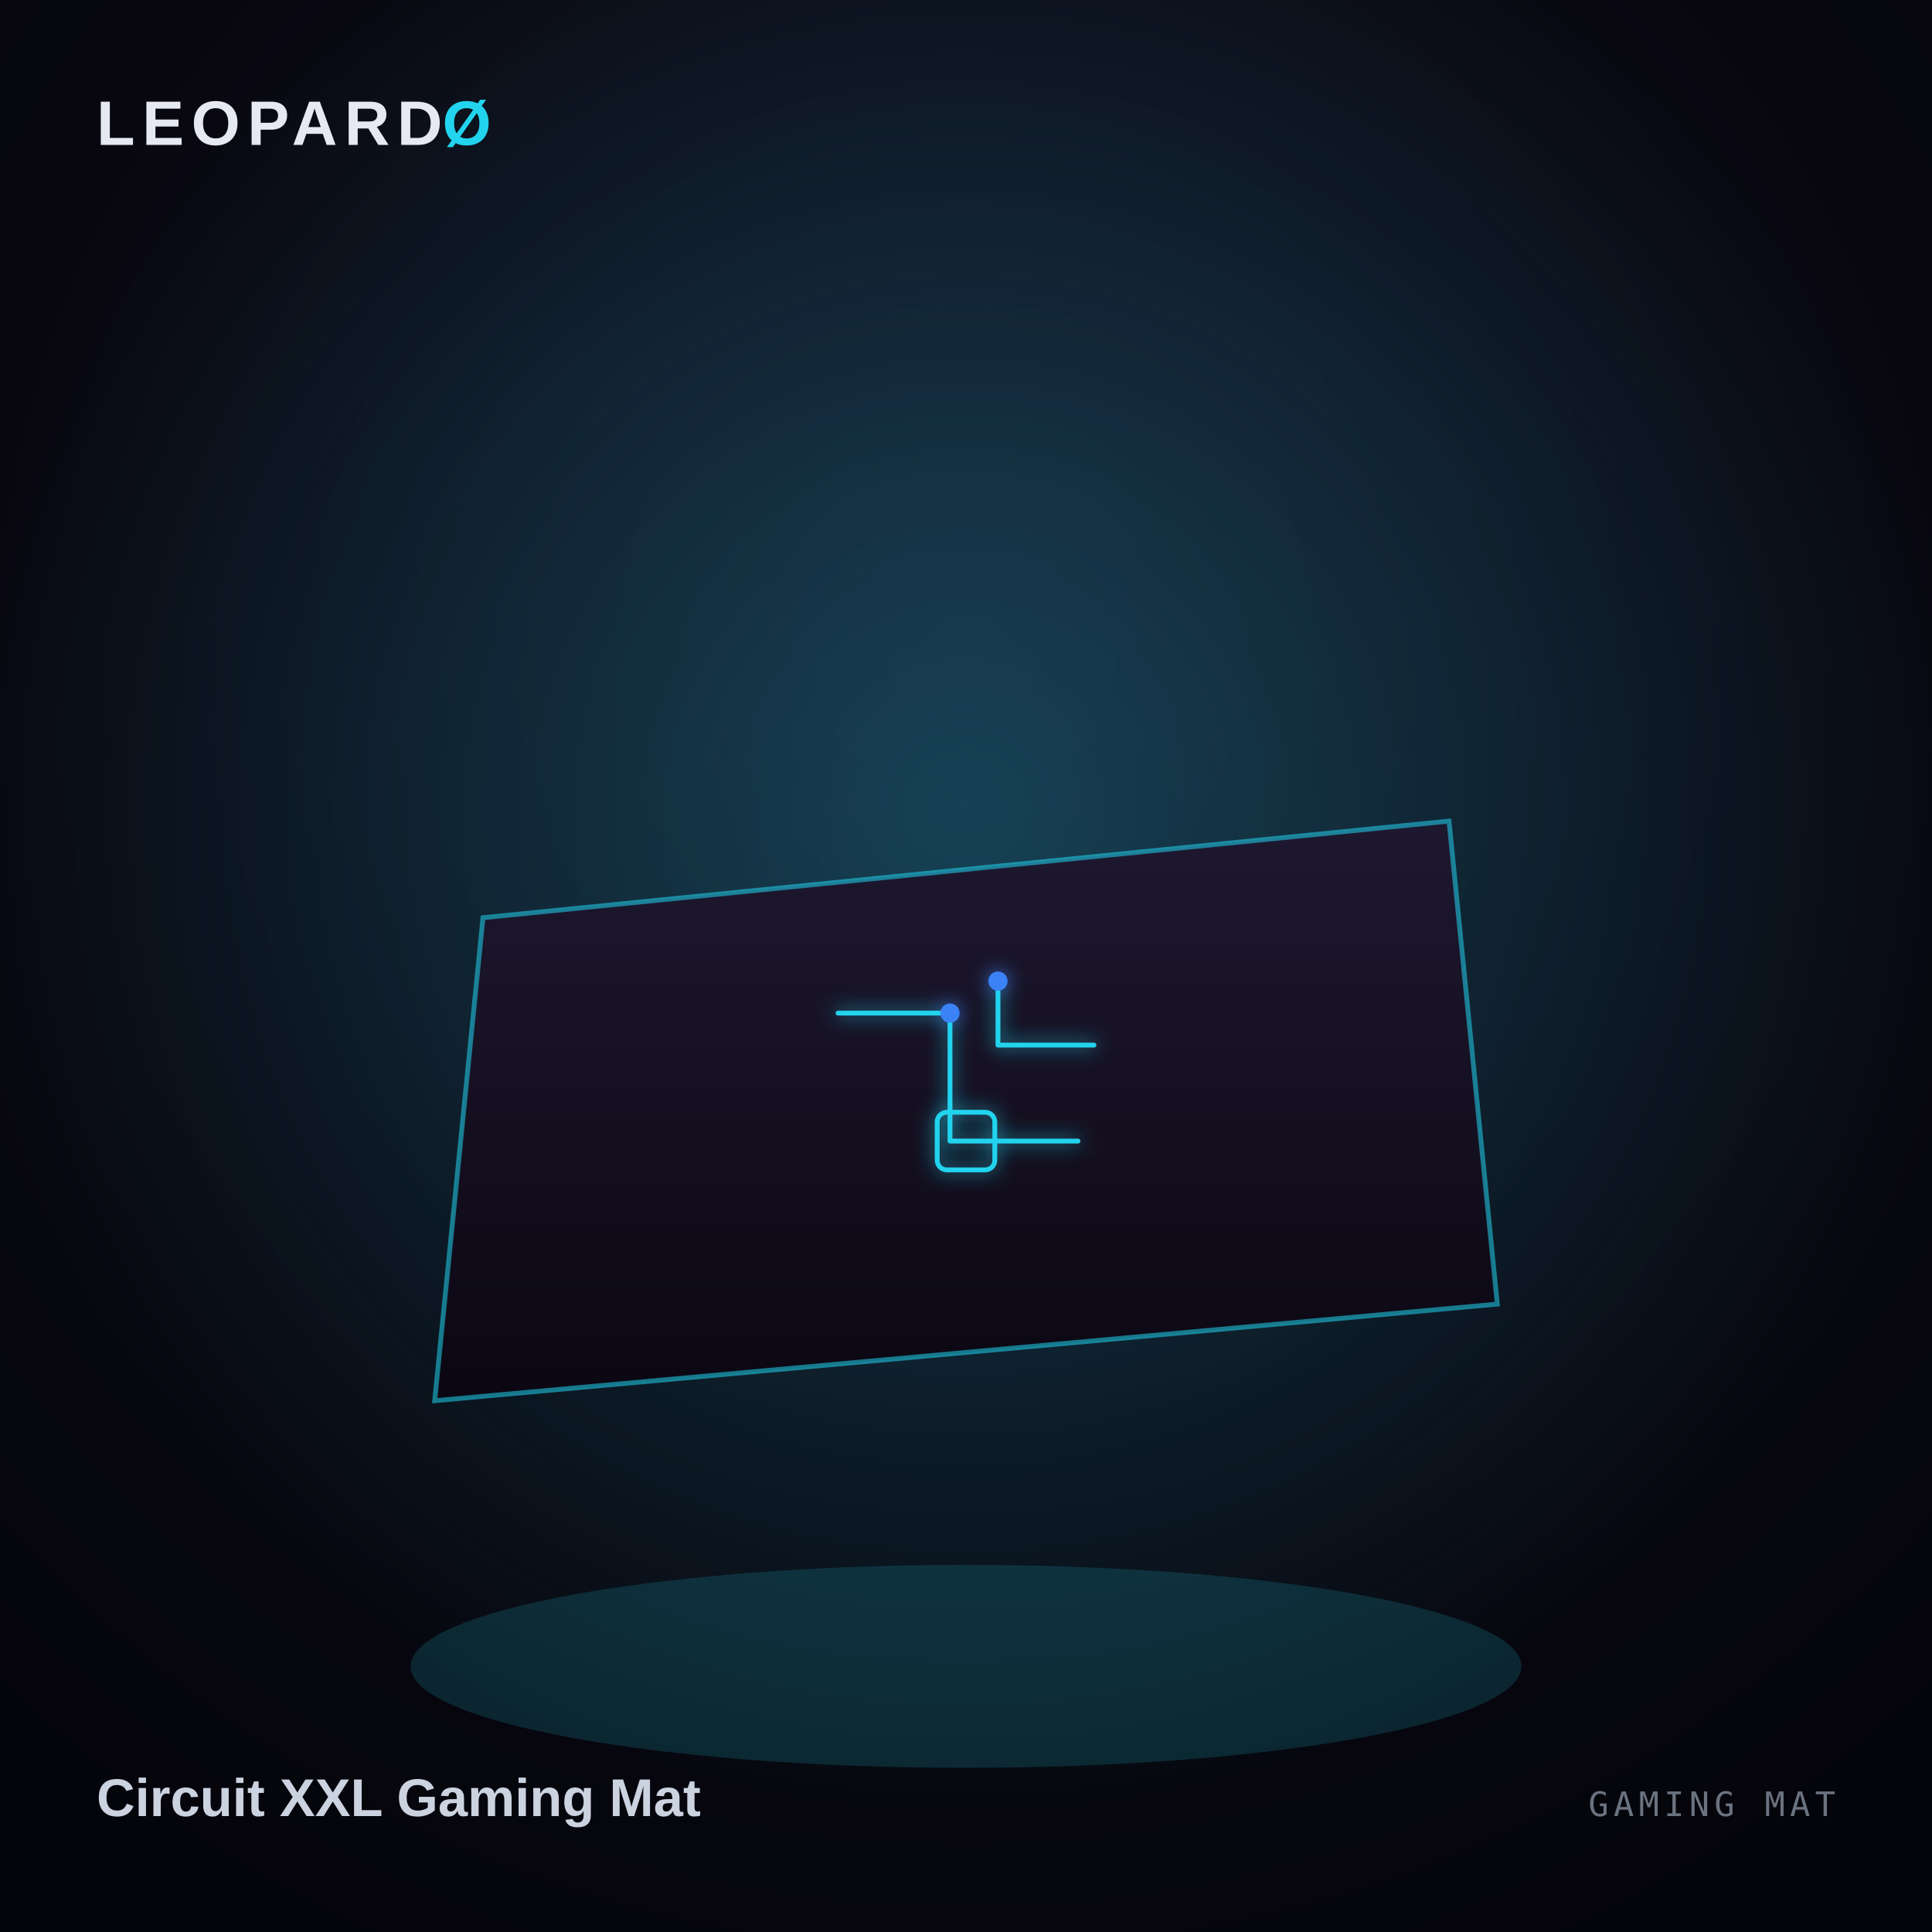
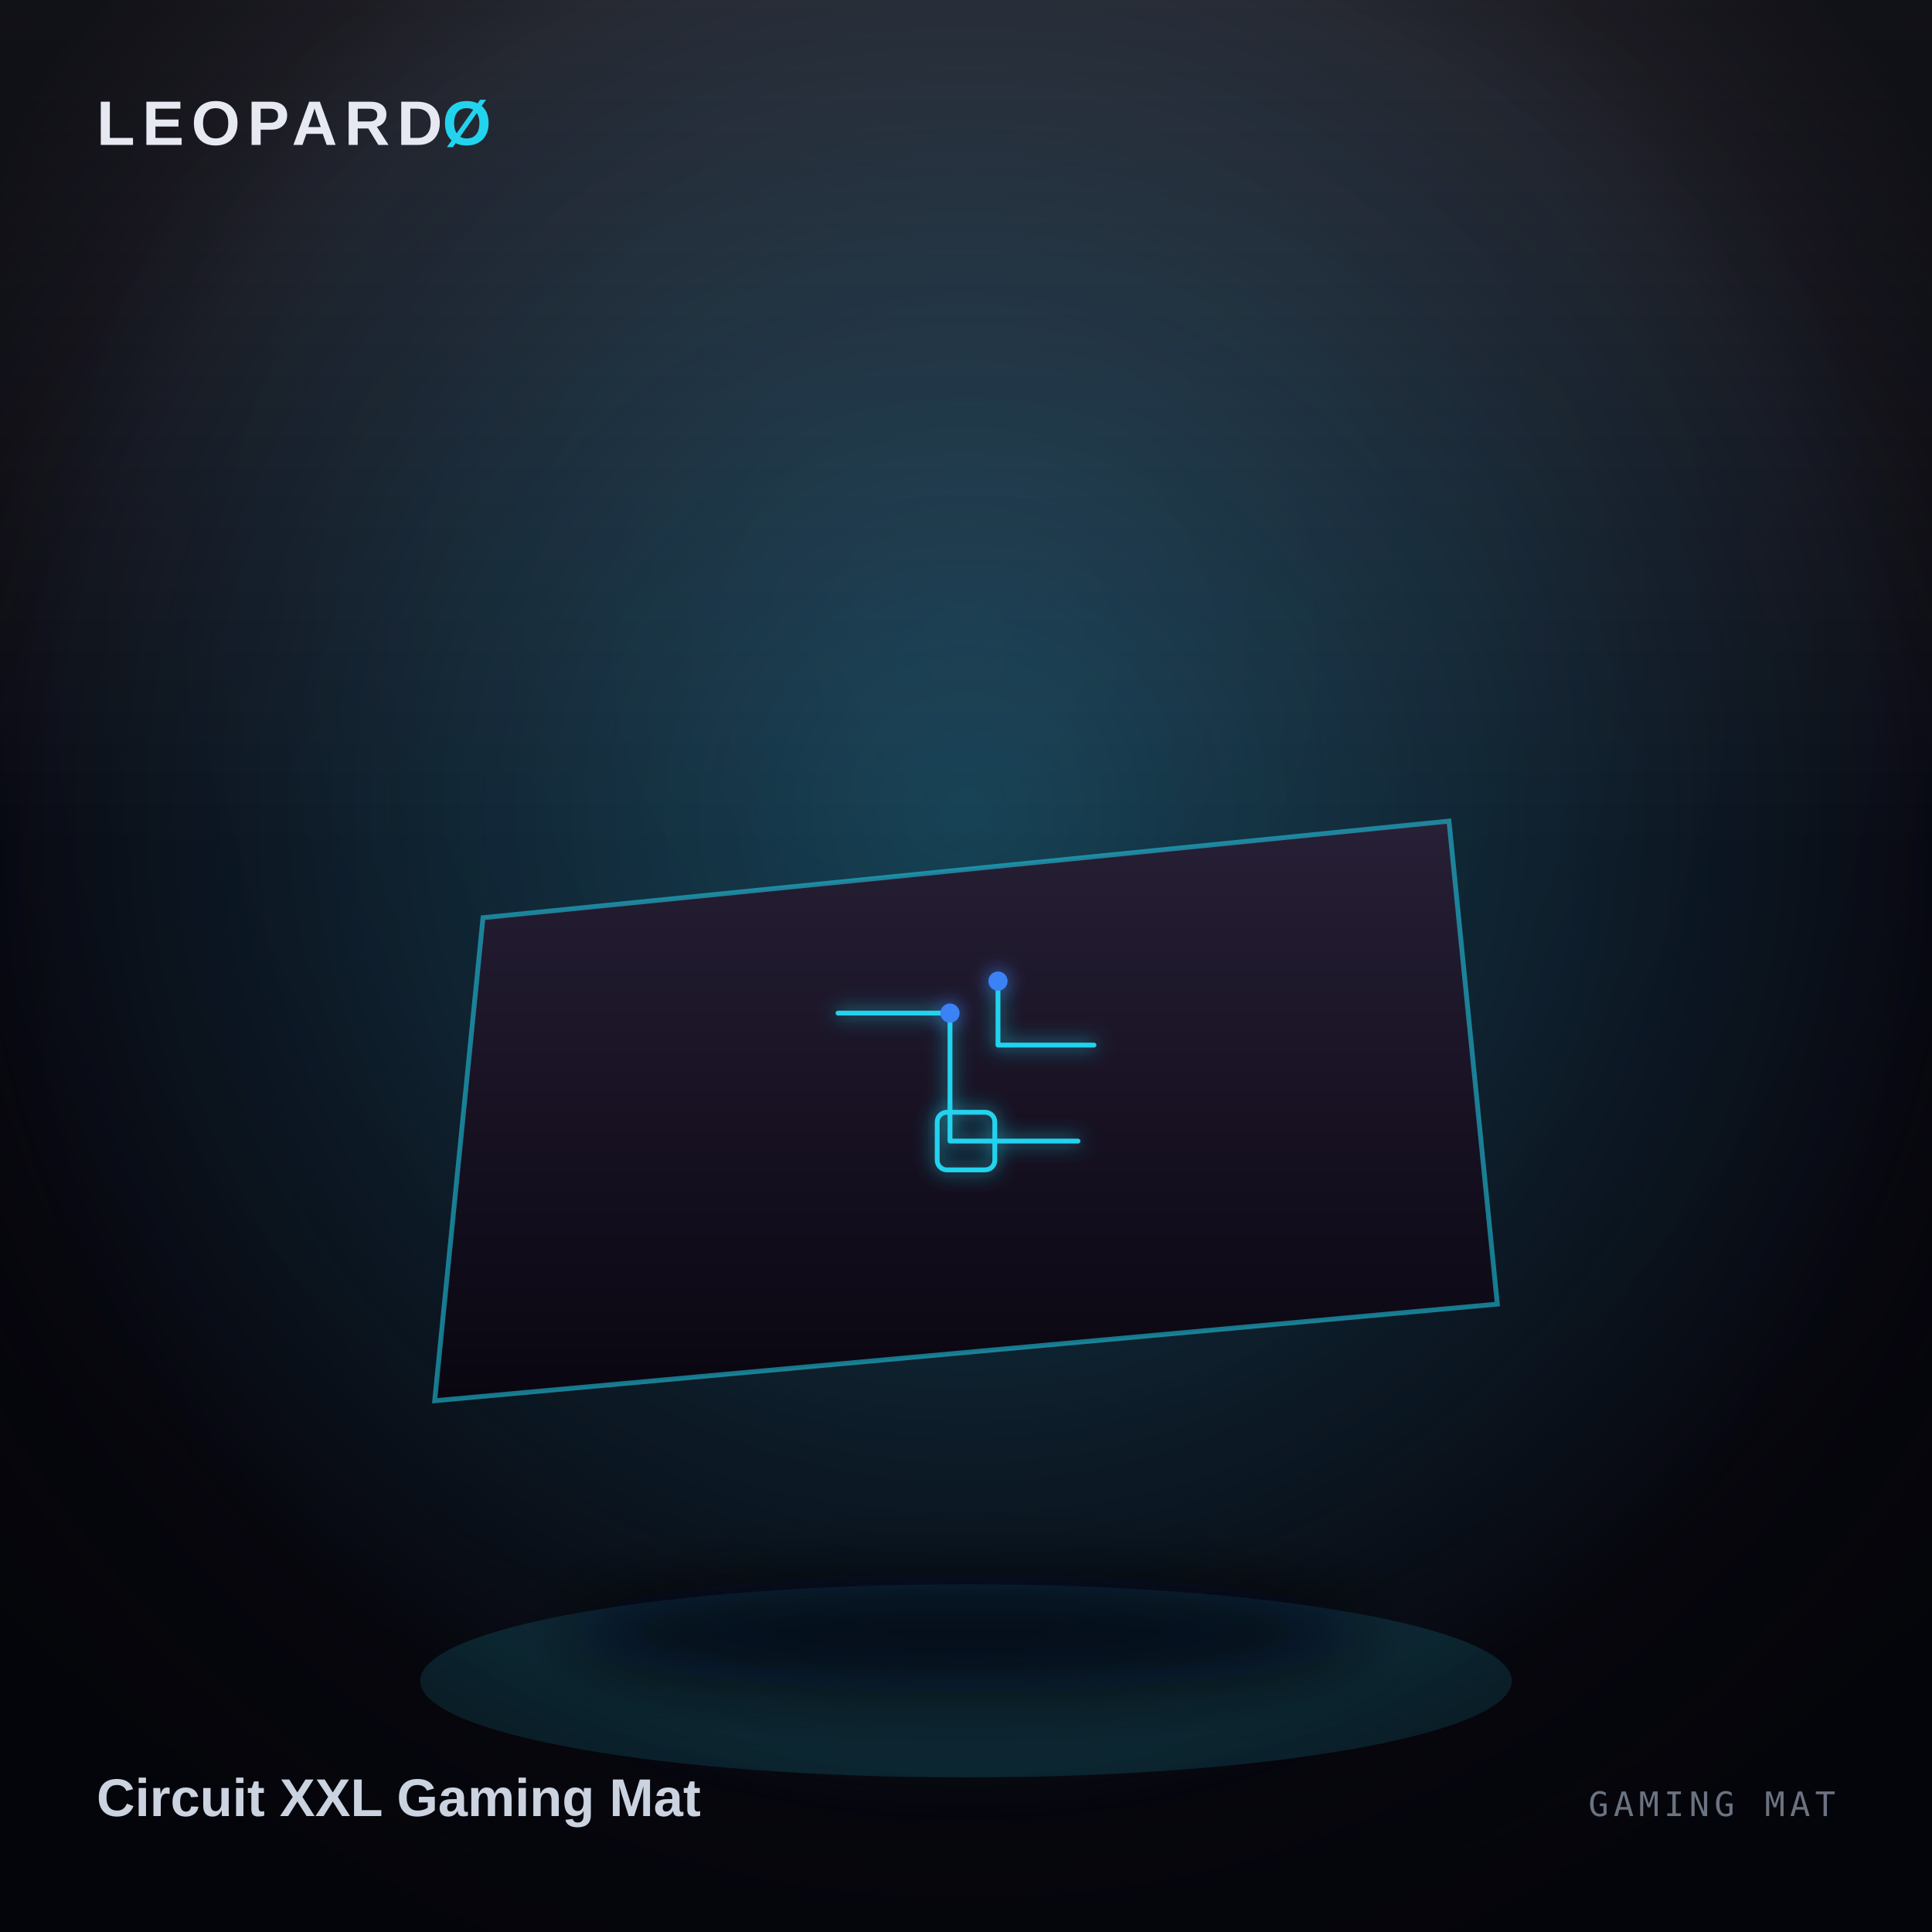
<svg xmlns="http://www.w3.org/2000/svg" viewBox="0 0 800 800" width="800" height="800">
  <defs>
    <radialGradient id="bg" cx="50%" cy="34%" r="75%">
      <stop offset="0%" stop-color="#141022" />
      <stop offset="55%" stop-color="#0a0812" />
      <stop offset="100%" stop-color="#04050a" />
    </radialGradient>
    <radialGradient id="halo" cx="50%" cy="42%" r="52%">
      <stop offset="0%" stop-color="#22d3ee" stop-opacity="0.26" />
      <stop offset="100%" stop-color="#22d3ee" stop-opacity="0" />
    </radialGradient>
    <linearGradient id="fab" x1="0" y1="0" x2="0" y2="1">
-       <stop offset="0%" stop-color="#1d1830" />
-       <stop offset="55%" stop-color="#140f1f" />
-       <stop offset="100%" stop-color="#0a0712" />
+       <stop offset="0%" stop-color="#272036" />
+       <stop offset="52%" stop-color="#171122" />
+       <stop offset="100%" stop-color="#090610" />
    </linearGradient>
+     <linearGradient id="toplight" x1="0" y1="0" x2="0" y2="1">
+       <stop offset="0%" stop-color="#ffffff" stop-opacity="0.11" />
+       <stop offset="44%" stop-color="#ffffff" stop-opacity="0" />
+     </linearGradient>
+     <radialGradient id="vig" cx="50%" cy="44%" r="62%">
+       <stop offset="0%" stop-color="#04050a" stop-opacity="0" />
+       <stop offset="76%" stop-color="#04050a" stop-opacity="0" />
+       <stop offset="100%" stop-color="#04050a" stop-opacity="0.55" />
+     </radialGradient>
    <filter id="glow" x="-40%" y="-40%" width="180%" height="180%">
      <feGaussianBlur stdDeviation="4" />
+     </filter>
+     <filter id="soft" x="-60%" y="-60%" width="220%" height="220%">
+       <feGaussianBlur stdDeviation="14" />
    </filter>
    <clipPath id="cp">
      <rect x="236" y="374" width="328" height="144" rx="10" />
    </clipPath>
  </defs>
  <rect width="800" height="800" fill="url(#bg)" />
  <rect width="800" height="800" fill="url(#halo)" />
-   <ellipse cx="400" cy="690" rx="230" ry="42" fill="#22d3ee" opacity="0.16" />
+   <ellipse cx="400" cy="696" rx="226" ry="40" fill="#22d3ee" opacity="0.14" />
+   <ellipse cx="400" cy="676" rx="166" ry="24" fill="#020308" opacity="0.7" filter="url(#soft)" />
  <g>
    <path d="M200 380 L600 340 L620 540 L180 580 Z" fill="url(#fab)" stroke="#22d3ee" stroke-opacity="0.55" stroke-width="2" />
  </g>
  <g clip-path="url(#cp)">
    <g filter="url(#glow)" opacity="0.9">
      <path d="M347.008 419.504 H393.376 V472.496 H446.368" fill="none" stroke="#22d3ee" stroke-width="2" stroke-linecap="round" stroke-linejoin="round" />
      <path d="M452.992 432.752 H413.248 V406.256" fill="none" stroke="#22d3ee" stroke-width="2" stroke-linecap="round" stroke-linejoin="round" />
      <circle cx="393.376" cy="419.504" r="3.974" fill="#3b82f6" />
      <circle cx="413.248" cy="406.256" r="3.974" fill="#3b82f6" />
      <rect x="388.077" y="460.573" width="23.846" height="23.846" rx="4" fill="none" stroke="#22d3ee" stroke-width="2" stroke-linecap="round" stroke-linejoin="round" />
    </g>
    <g>
      <path d="M347.008 419.504 H393.376 V472.496 H446.368" fill="none" stroke="#22d3ee" stroke-width="2" stroke-linecap="round" stroke-linejoin="round" />
      <path d="M452.992 432.752 H413.248 V406.256" fill="none" stroke="#22d3ee" stroke-width="2" stroke-linecap="round" stroke-linejoin="round" />
      <circle cx="393.376" cy="419.504" r="3.974" fill="#3b82f6" />
      <circle cx="413.248" cy="406.256" r="3.974" fill="#3b82f6" />
      <rect x="388.077" y="460.573" width="23.846" height="23.846" rx="4" fill="none" stroke="#22d3ee" stroke-width="2" stroke-linecap="round" stroke-linejoin="round" />
    </g>
  </g>
+   <rect width="800" height="800" fill="url(#toplight)" />
+   <rect width="800" height="800" fill="url(#vig)" />
  <text x="40" y="60" font-family="Arial, sans-serif" font-weight="900" font-size="26" letter-spacing="3" fill="#e6e9f2">LEOPARD<tspan fill="#22d3ee">Ø</tspan>
  </text>
  <text x="40" y="752" font-family="Arial, sans-serif" font-weight="800" font-size="22" fill="#cbd2e0">Circuit XXL Gaming Mat</text>
  <text x="760" y="752" text-anchor="end" font-family="monospace" font-size="14" letter-spacing="2" fill="#6b7280">GAMING MAT</text>
</svg>
